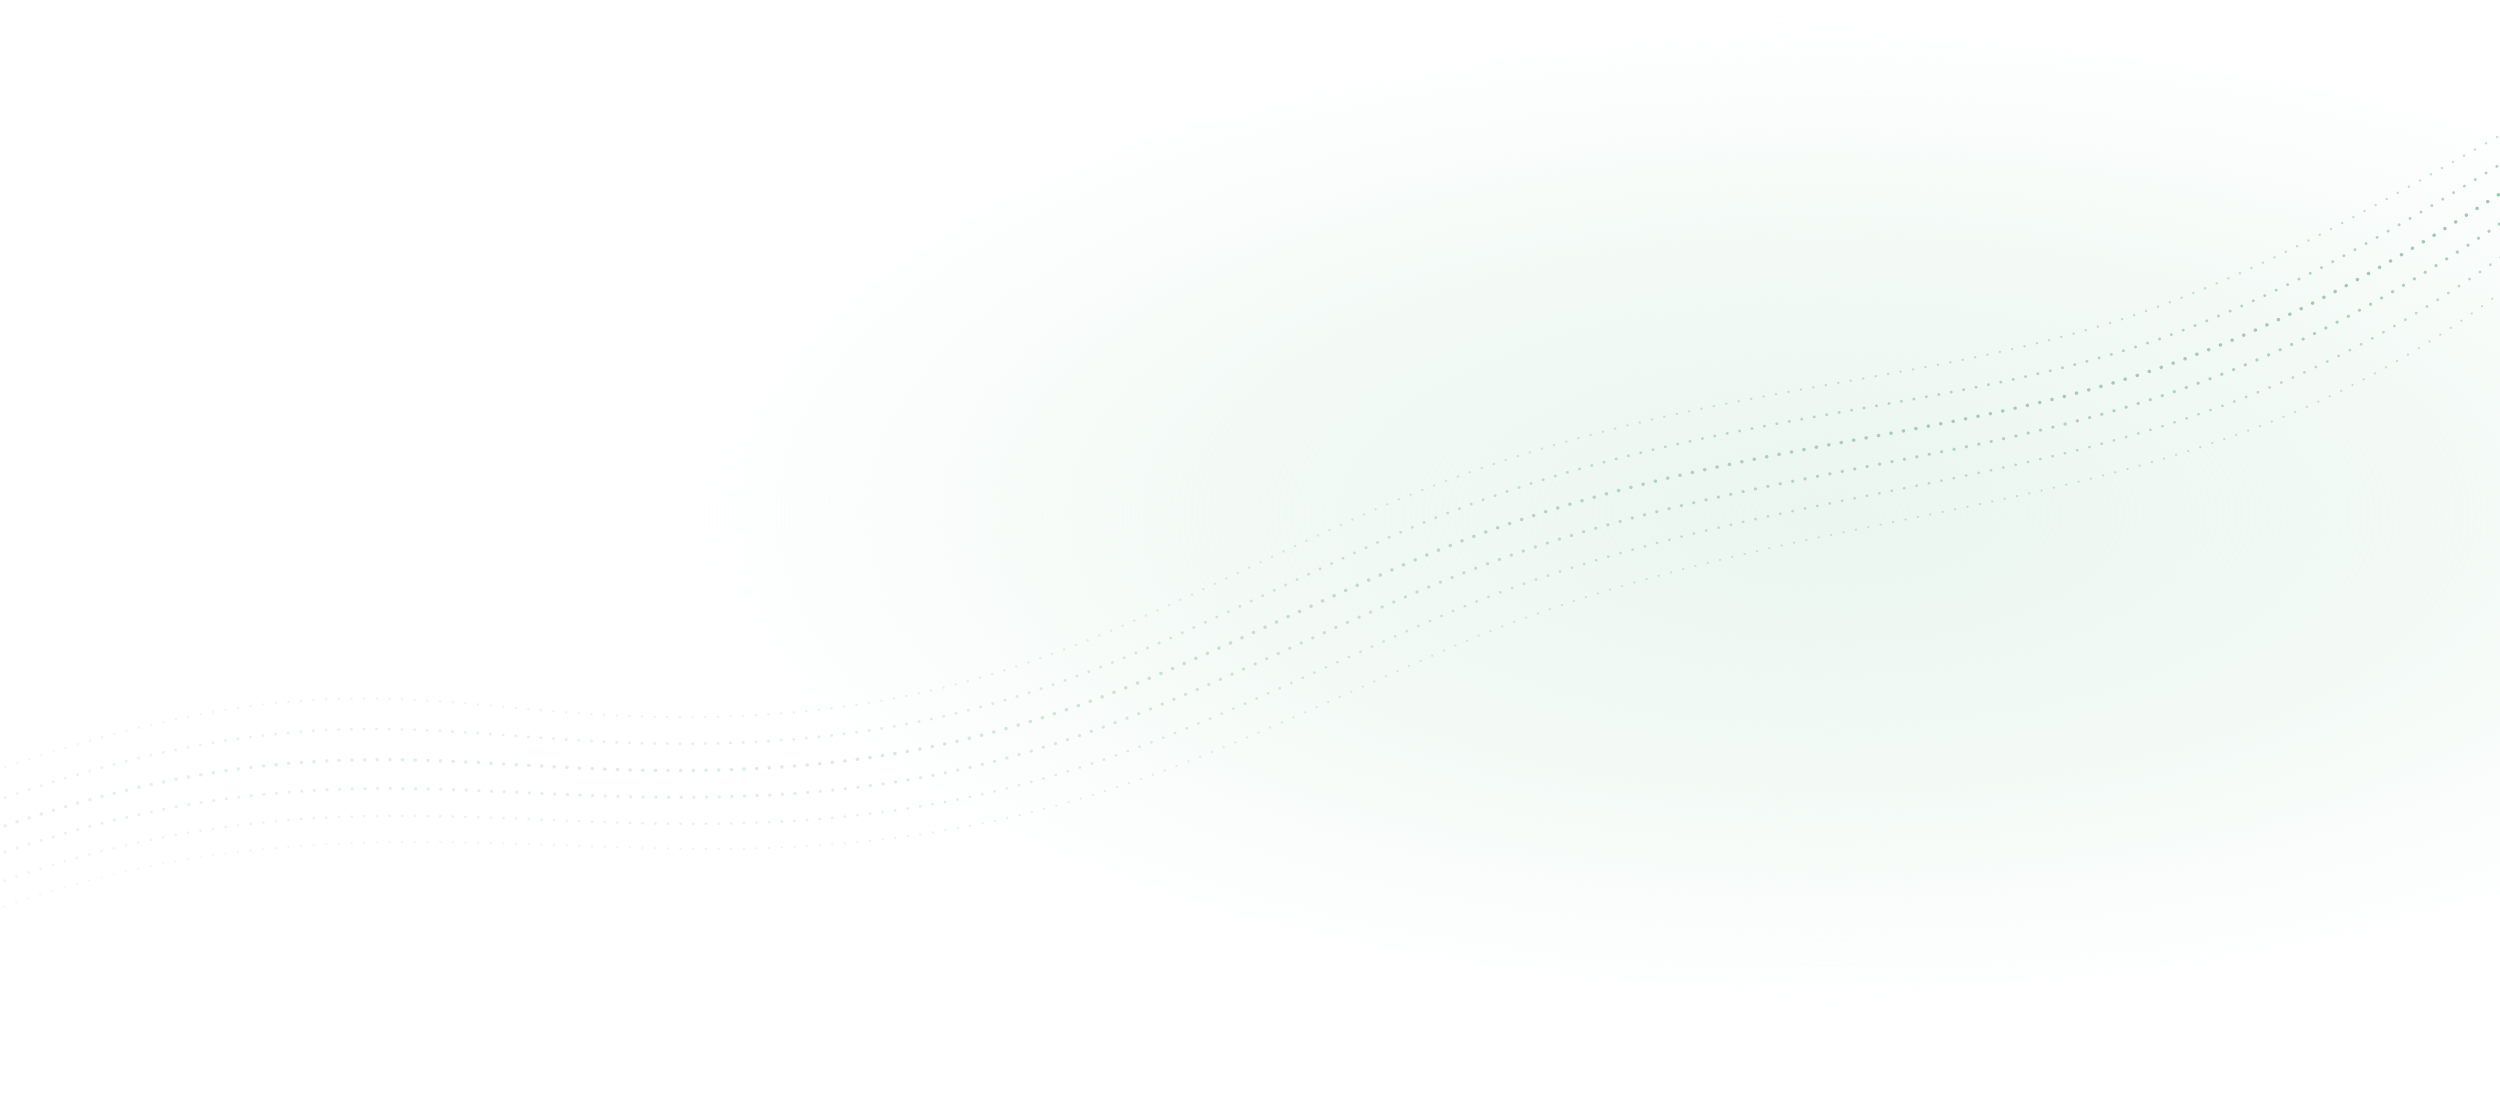
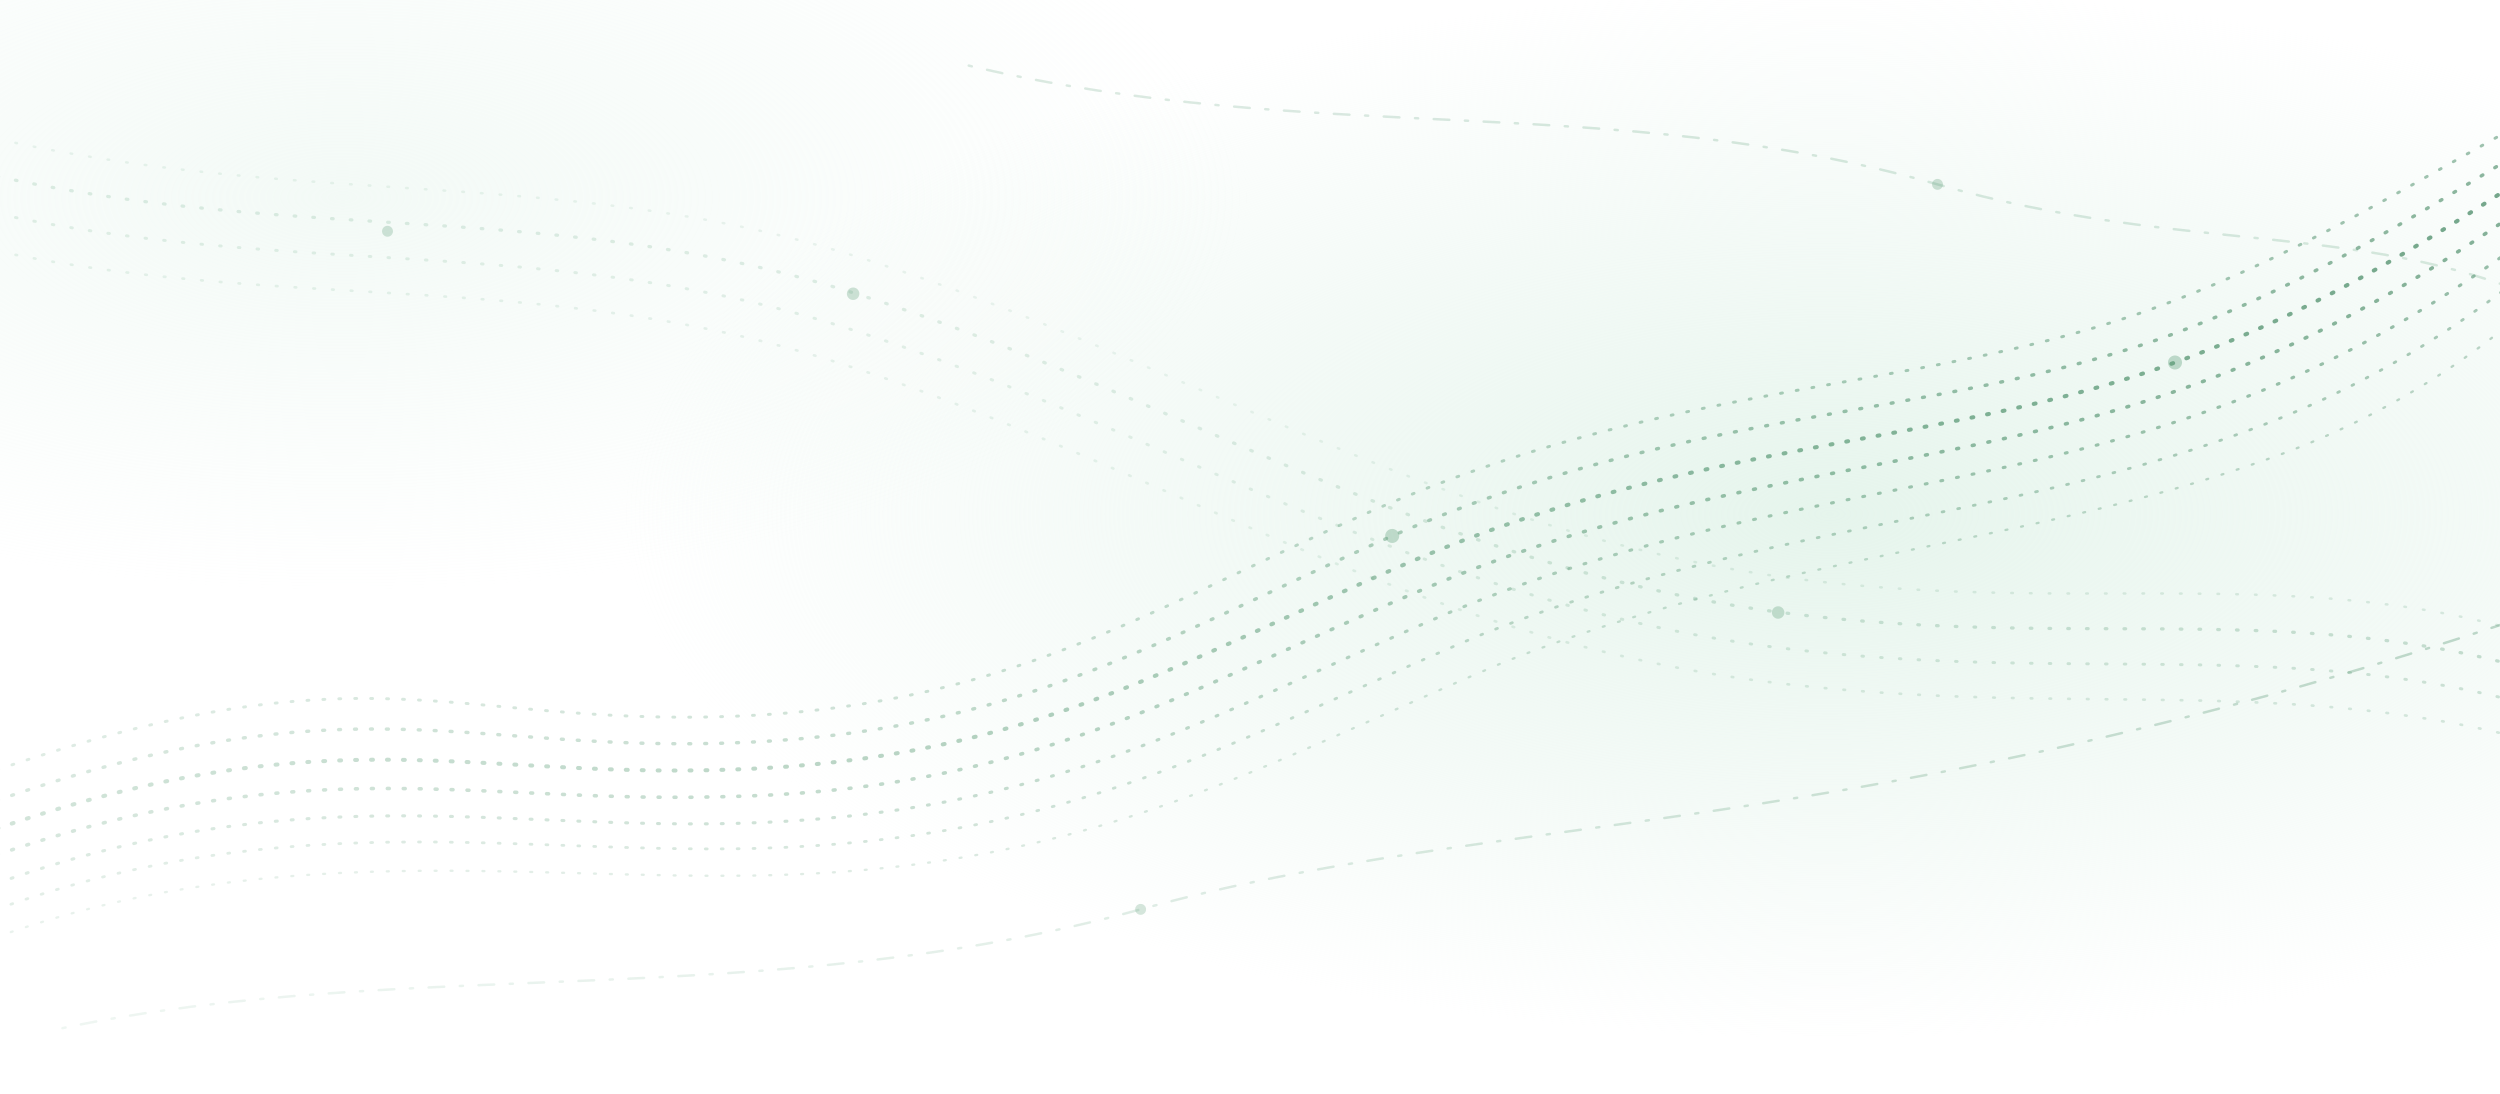
<svg xmlns="http://www.w3.org/2000/svg" viewBox="0 0 1600 700" preserveAspectRatio="none">
  <defs>
-     <radialGradient id="mint-glow" cx="73%" cy="47%" r="46%">
-       <stop offset="0" stop-color="#E8F5EE" stop-opacity=".9" />
-       <stop offset=".58" stop-color="#E8F5EE" stop-opacity=".48" />
+     <style>
+       .wave-primary {
+         animation: flow-forward 4.5s linear infinite;
+       }
+       .wave-secondary {
+         animation: flow-reverse 6s linear infinite;
+       }
+       .wave-accent {
+         animation: flow-accent 8s linear infinite;
+       }
+       .wave-node {
+         animation: node-pulse 4s ease-in-out infinite alternate;
+       }
+       @keyframes flow-forward {
+         to {
+           stroke-dashoffset: -102;
+         }
+       }
+       @keyframes flow-reverse {
+         to {
+           stroke-dashoffset: 96;
+         }
+       }
+       @keyframes flow-accent {
+         to {
+           stroke-dashoffset: -128;
+         }
+       }
+       @keyframes node-pulse {
+         0% {
+           opacity: 0.2;
+         }
+         100% {
+           opacity: 0.45;
+         }
+       }
+       @media (prefers-reduced-motion: reduce) {
+         .wave-primary,
+         .wave-secondary,
+         .wave-accent,
+         .wave-node {
+           animation: none;
+         }
+       }
+     </style>
+     <radialGradient id="mint-glow" cx="73%" cy="47%" r="48%">
+       <stop offset="0" stop-color="#E4F4EB" stop-opacity=".95" />
+       <stop offset=".55" stop-color="#E8F5EE" stop-opacity=".5" />
      <stop offset="1" stop-color="#E8F5EE" stop-opacity="0" />
    </radialGradient>
-     <linearGradient id="wave-fade" x1="0" y1="0" x2="1" y2="0">
-       <stop offset="0" stop-color="#83B99A" stop-opacity=".22" />
-       <stop offset=".34" stop-color="#83B99A" stop-opacity=".34" />
-       <stop offset=".72" stop-color="#6EA987" stop-opacity=".66" />
-       <stop offset="1" stop-color="#6EA987" stop-opacity=".78" />
+     <radialGradient id="mint-glow-left" cx="14%" cy="18%" r="36%">
+       <stop offset="0" stop-color="#E8F5EE" stop-opacity=".52" />
+       <stop offset="1" stop-color="#E8F5EE" stop-opacity="0" />
+     </radialGradient>
+     <linearGradient id="wave-fade-primary" x1="0" y1="0" x2="1" y2="0">
+       <stop offset="0" stop-color="#6FA987" stop-opacity=".34" />
+       <stop offset=".35" stop-color="#5E9E79" stop-opacity=".48" />
+       <stop offset=".72" stop-color="#478D66" stop-opacity=".72" />
+       <stop offset="1" stop-color="#3F855E" stop-opacity=".82" />
+     </linearGradient>
+     <linearGradient id="wave-fade-secondary" x1="0" y1="0" x2="1" y2="1">
+       <stop offset="0" stop-color="#7BB594" stop-opacity=".42" />
+       <stop offset=".5" stop-color="#69A784" stop-opacity=".34" />
+       <stop offset="1" stop-color="#51956F" stop-opacity=".56" />
+     </linearGradient>
+     <linearGradient id="wave-fade-accent" x1="0" y1="1" x2="1" y2="0">
+       <stop offset="0" stop-color="#87BEA0" stop-opacity=".24" />
+       <stop offset=".55" stop-color="#5E9E79" stop-opacity=".44" />
+       <stop offset="1" stop-color="#3F855E" stop-opacity=".58" />
    </linearGradient>
  </defs>
  <rect width="1600" height="700" fill="url(#mint-glow)" />
-   <g fill="none" stroke="url(#wave-fade)" stroke-linecap="round" stroke-dasharray=".1 8">
-     <path d="M-50 548 C190 454 282 496 450 493 C652 490 746 427 904 359 C1086 281 1244 286 1392 232 C1491 196 1566 147 1650 91" stroke-width="2.2" opacity=".82" />
-     <path d="M-50 565 C178 474 288 514 458 510 C660 507 754 443 916 375 C1092 301 1250 302 1402 247 C1500 212 1574 163 1650 108" stroke-width="2" opacity=".7" />
-     <path d="M-50 530 C202 432 278 477 442 476 C642 475 738 411 891 343 C1078 261 1232 269 1382 217 C1482 181 1555 132 1650 75" stroke-width="1.8" opacity=".66" />
-     <path d="M-50 584 C168 492 302 531 470 527 C673 522 771 459 930 391 C1104 319 1263 317 1416 262 C1510 229 1583 181 1650 127" stroke-width="1.7" opacity=".57" />
-     <path d="M-50 510 C213 411 269 458 433 459 C633 460 726 394 878 327 C1068 244 1218 252 1368 201 C1471 165 1543 117 1650 59" stroke-width="1.5" opacity=".5" />
-     <path d="M-50 601 C158 510 316 547 483 543 C685 538 788 474 946 407 C1120 337 1277 334 1432 278 C1520 247 1592 199 1650 146" stroke-width="1.4" opacity=".45" />
+   <rect width="1600" height="700" fill="url(#mint-glow-left)" />
+   <g class="wave-primary" fill="none" stroke="url(#wave-fade-primary)" stroke-linecap="round" stroke-dasharray="1.2 9">
+     <path d="M-50 510 C213 411 269 458 433 459 C633 460 726 394 878 327 C1068 244 1218 252 1368 201 C1471 165 1543 117 1650 59" stroke-width="1.9" opacity=".62" />
+     <path d="M-50 530 C202 432 278 477 442 476 C642 475 738 411 891 343 C1078 261 1232 269 1382 217 C1482 181 1555 132 1650 75" stroke-width="2.2" opacity=".74" />
+     <path d="M-50 548 C190 454 282 496 450 493 C652 490 746 427 904 359 C1086 281 1244 286 1392 232 C1491 196 1566 147 1650 91" stroke-width="2.6" opacity=".88" />
+     <path d="M-50 565 C178 474 288 514 458 510 C660 507 754 443 916 375 C1092 301 1250 302 1402 247 C1500 212 1574 163 1650 108" stroke-width="2.3" opacity=".78" />
+     <path d="M-50 584 C168 492 302 531 470 527 C673 522 771 459 930 391 C1104 319 1263 317 1416 262 C1510 229 1583 181 1650 127" stroke-width="2" opacity=".66" />
+     <path d="M-50 601 C158 510 316 547 483 543 C685 538 788 474 946 407 C1120 337 1277 334 1432 278 C1520 247 1592 199 1650 146" stroke-width="1.8" opacity=".54" />
+     <path d="M-50 619 C148 530 330 565 498 560 C700 554 804 491 962 424 C1136 355 1292 350 1448 295 C1532 266 1602 218 1650 166" stroke-width="1.5" opacity=".42" />
+   </g>
+   <g class="wave-secondary" fill="none" stroke="url(#wave-fade-secondary)" stroke-linecap="round" stroke-dasharray="1 11">
+     <path d="M-60 98 C160 162 340 122 548 188 C756 254 912 362 1140 392 C1340 418 1488 378 1660 442" stroke-width="2.1" opacity=".58" />
+     <path d="M-60 122 C152 184 334 144 542 210 C750 276 904 384 1134 414 C1336 440 1484 402 1660 464" stroke-width="1.9" opacity=".5" />
+     <path d="M-60 146 C144 206 328 166 536 232 C744 298 896 406 1128 436 C1332 462 1480 426 1660 486" stroke-width="1.7" opacity=".42" />
+     <path d="M-60 74 C168 140 348 100 554 166 C762 232 920 340 1146 370 C1344 396 1492 354 1660 420" stroke-width="1.6" opacity=".36" />
+   </g>
+   <g class="wave-accent" fill="none" stroke="url(#wave-fade-accent)" stroke-linecap="round" stroke-dasharray="2 10 10 10">
+     <path d="M40 658 C260 612 490 648 730 582 C960 518 1190 540 1630 390" stroke-width="1.6" opacity=".56" />
+     <path d="M620 42 C840 94 1030 58 1240 118 C1400 164 1520 140 1640 198" stroke-width="1.6" opacity=".52" />
+   </g>
+   <g fill="#5E9E79">
+     <circle class="wave-node" cx="248" cy="148" r="3.5" opacity=".28" />
+     <circle class="wave-node" cx="546" cy="188" r="4" opacity=".3" />
+     <circle class="wave-node" cx="891" cy="343" r="4.5" opacity=".34" />
+     <circle class="wave-node" cx="1138" cy="392" r="4" opacity=".32" />
+     <circle class="wave-node" cx="1392" cy="232" r="4.5" opacity=".36" />
+     <circle class="wave-node" cx="1240" cy="118" r="3.5" opacity=".3" />
+     <circle class="wave-node" cx="730" cy="582" r="3.5" opacity=".26" />
  </g>
</svg>
